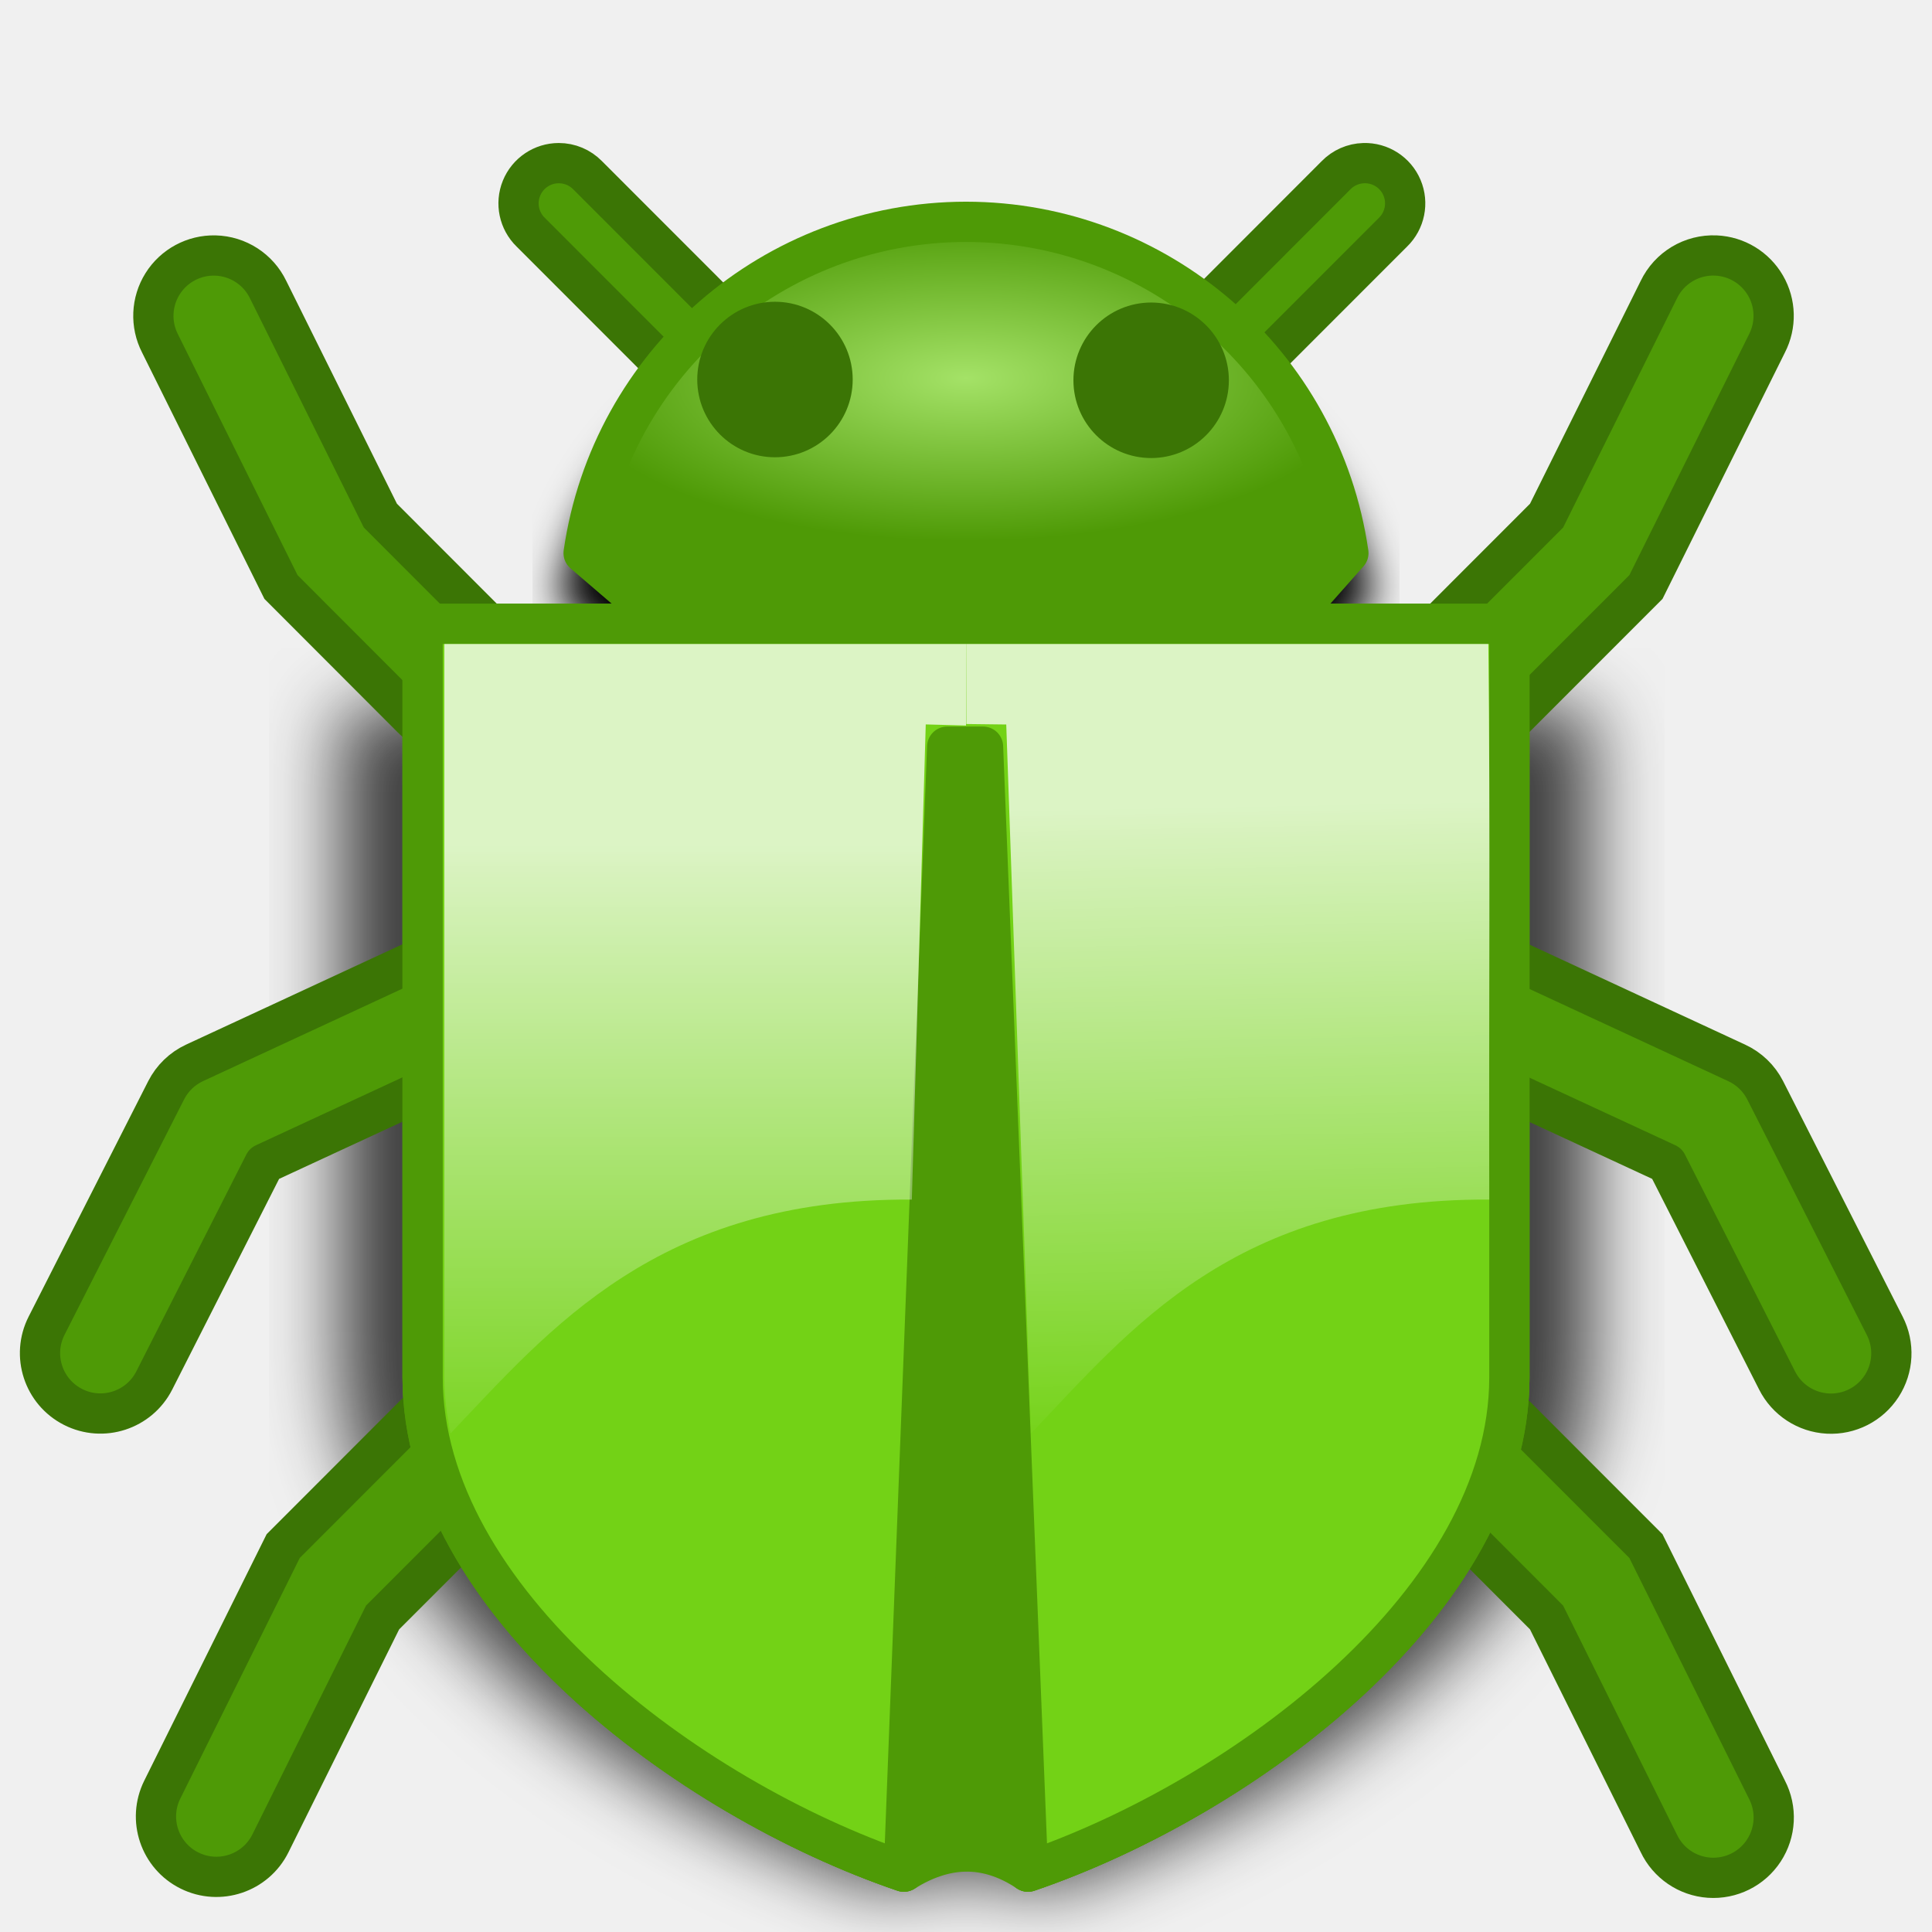
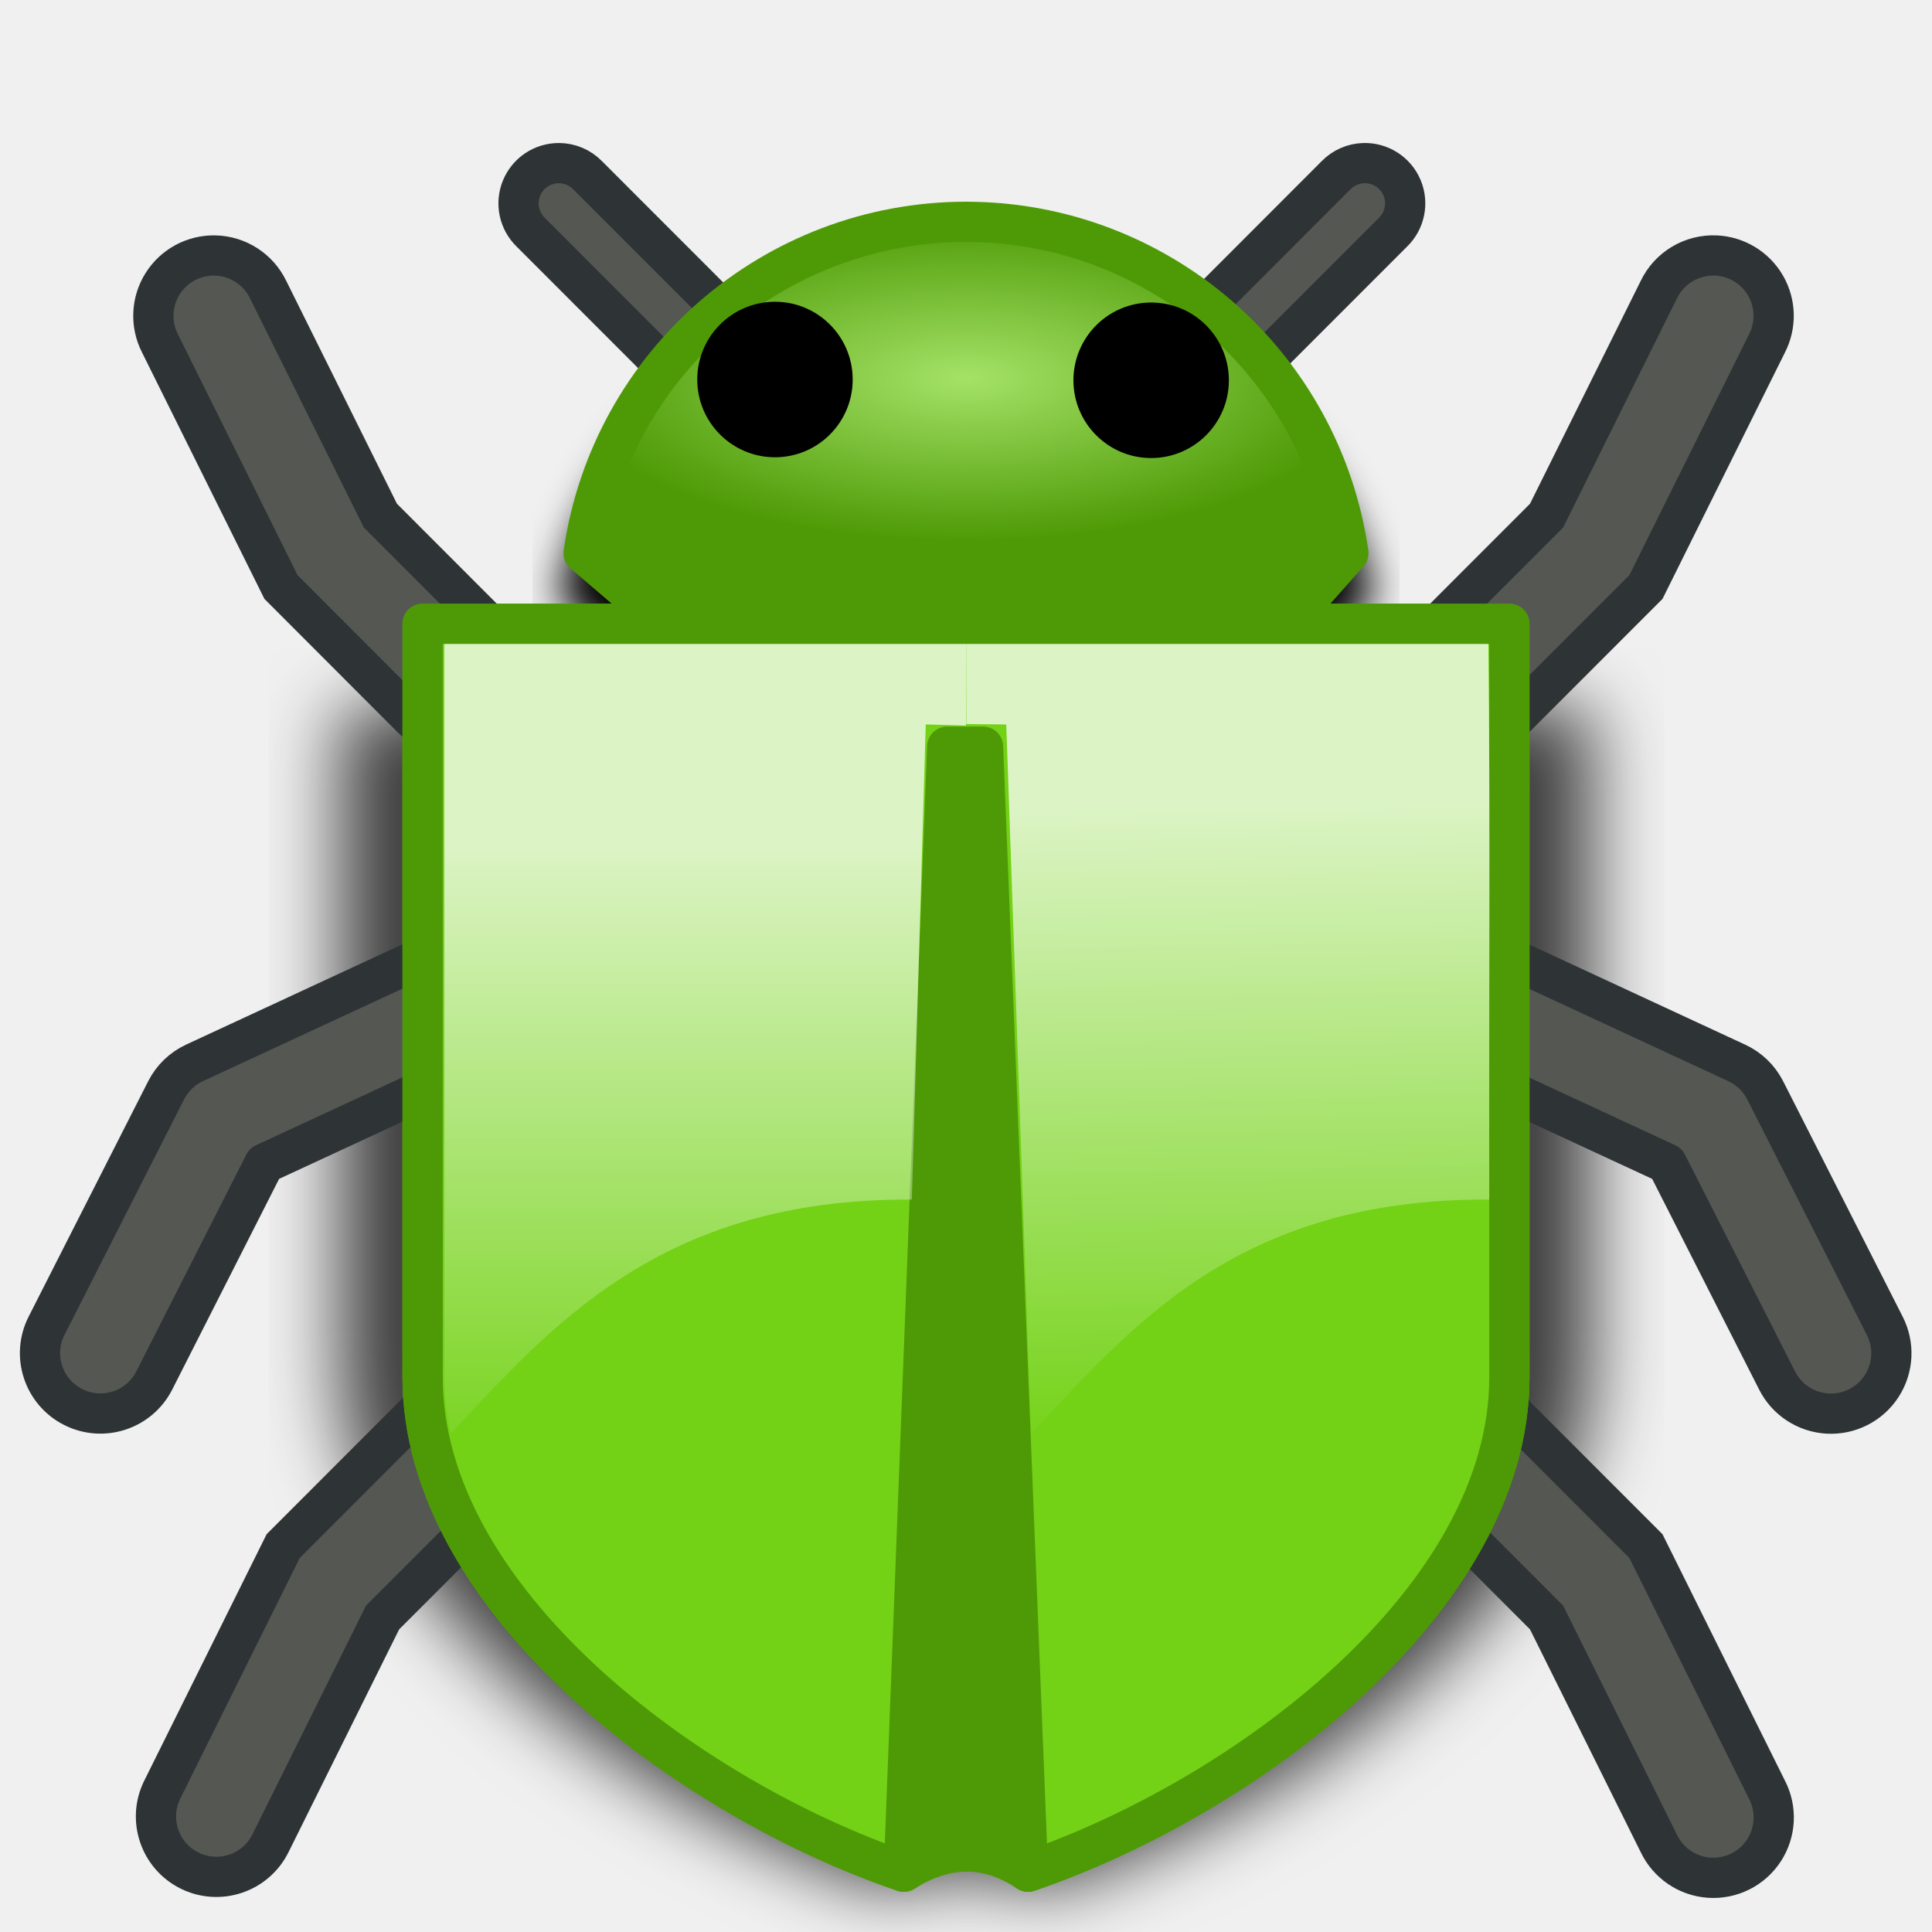
<svg xmlns="http://www.w3.org/2000/svg" xmlns:xlink="http://www.w3.org/1999/xlink" width="48" height="48">
  <defs>
    <linearGradient id="c">
      <stop offset="0" stop-color="#a4e267" />
      <stop offset="1" stop-color="#4e9a06" />
    </linearGradient>
    <linearGradient id="b">
      <stop offset="0" stop-color="#fff" />
      <stop offset="1" stop-color="#fff" stop-opacity="0" />
    </linearGradient>
    <linearGradient id="a">
      <stop offset="0" stop-color="#fff" />
      <stop offset="1" stop-color="#fff" stop-opacity="0" />
    </linearGradient>
    <linearGradient xlink:href="#a" id="g" x1="17" y1="21" x2="17" y2="37" gradientUnits="userSpaceOnUse" />
    <linearGradient xlink:href="#b" id="h" x1="32" y1="20" x2="32.301" y2="36" gradientUnits="userSpaceOnUse" />
    <radialGradient xlink:href="#c" id="f" cx="24" cy="8.21" fx="24" fy="8.21" r="10" gradientTransform="matrix(1 -.00066 .00027 .4042 -.002 6.097)" gradientUnits="userSpaceOnUse" />
    <filter id="e" x="-.077" width="1.155" y="-.067" height="1.135" color-interpolation-filters="sRGB">
      <feGaussianBlur stdDeviation=".87" />
    </filter>
    <filter id="d" x="-.066" width="1.132" y="-.115" height="1.23" color-interpolation-filters="sRGB">
      <feGaussianBlur stdDeviation=".524" />
    </filter>
  </defs>
  <path d="M23.997 5.511a9.607 9.607 0 0 0-9.497 8.23l3.15 2.702h13.453L33.5 13.74a9.607 9.607 0 0 0-9.503-8.229z" transform="matrix(1 0 0 .82332 0 3.462)" stroke="#000" stroke-width="1.102" stroke-linecap="round" stroke-linejoin="round" filter="url(#d)" />
  <path d="M10.5 18.982V34.23c.008 5.517 6.568 10.432 11.956 12.271.992-.62 2.015-.711 3.084 0 5.387-1.84 11.952-6.754 11.96-12.271V18.982z" transform="matrix(1.11111 0 0 1.0357 -2.667 -1.66)" opacity=".75" stroke="#000" stroke-width=".932" stroke-linecap="round" stroke-linejoin="round" filter="url(#e)" />
  <path d="M10.5 15.5v18.729c.008 5.517 6.568 10.432 11.956 12.271.992-.62 2.015-.711 3.084 0 5.387-1.84 11.952-6.754 11.96-12.271V15.5z" fill="#4e9a06" stroke="#4e9a06" stroke-linecap="round" stroke-linejoin="round" />
-   <path style="line-height:normal;font-variant-ligatures:normal;font-variant-position:normal;font-variant-caps:normal;font-variant-numeric:normal;font-variant-alternates:normal;font-feature-settings:normal;text-indent:0;text-align:start;text-decoration-line:none;text-decoration-style:solid;text-decoration-color:#000;text-transform:none;text-orientation:mixed;white-space:normal;shape-padding:0;isolation:auto;mix-blend-mode:normal;solid-color:#000;solid-opacity:1" d="M13.883 4.053a1 1 0 0 0-.697 1.717l3.084 3.085a1 1 0 1 0 1.414-1.414L14.6 4.355a1 1 0 0 0-.717-.302zm19.997 0a1 1 0 0 0-.687.302L30.11 7.441a1 1 0 1 0 1.414 1.414l3.084-3.085a1 1 0 0 0-.726-1.717z" color="#000" font-weight="400" font-family="sans-serif" overflow="visible" fill="#4e9a06" stroke="#3b7505" stroke-linecap="round" enable-background="accumulate" />
+   <path style="line-height:normal;font-variant-ligatures:normal;font-variant-position:normal;font-variant-caps:normal;font-variant-numeric:normal;font-variant-alternates:normal;font-feature-settings:normal;text-indent:0;text-align:start;text-decoration-line:none;text-decoration-style:solid;text-decoration-color:#000;text-transform:none;text-orientation:mixed;white-space:normal;shape-padding:0;isolation:auto;mix-blend-mode:normal;solid-color:#000;solid-opacity:1" d="M13.883 4.053a1 1 0 0 0-.697 1.717l3.084 3.085a1 1 0 1 0 1.414-1.414L14.6 4.355a1 1 0 0 0-.717-.302zm19.997 0a1 1 0 0 0-.687.302L30.11 7.441a1 1 0 1 0 1.414 1.414l3.084-3.085a1 1 0 0 0-.726-1.717z" color="#000" font-weight="400" font-family="sans-serif" overflow="visible" fill="#555753" stroke="#2e3436" stroke-linecap="round" enable-background="accumulate" />
  <path d="M23.997 5.511a9.607 9.607 0 0 0-9.497 8.23l3.15 2.702h13.453L33.5 13.74a9.607 9.607 0 0 0-9.503-8.229z" fill="url(#f)" stroke="#4e9a06" stroke-linecap="round" stroke-linejoin="round" />
-   <path style="line-height:normal;font-variant-ligatures:normal;font-variant-position:normal;font-variant-caps:normal;font-variant-numeric:normal;font-variant-alternates:normal;font-feature-settings:normal;text-indent:0;text-align:start;text-decoration-line:none;text-decoration-style:solid;text-decoration-color:#000;text-transform:none;text-orientation:mixed;white-space:normal;shape-padding:0;isolation:auto;mix-blend-mode:normal;solid-color:#000;solid-opacity:1" d="M36.78 23.645a1.5 1.5 0 0 0-.535 2.867l5.17 2.396 2.736 5.389a1.5 1.5 0 1 0 2.674-1.36l-2.97-5.85a1.5 1.5 0 0 0-.708-.68l-5.64-2.616a1.5 1.5 0 0 0-.727-.146zm-25.621-.002a1.5 1.5 0 0 0-.684.148l-5.64 2.615a1.5 1.5 0 0 0-.707.682l-2.971 5.85a1.5 1.5 0 1 0 2.676 1.359l2.734-5.389 5.17-2.396a1.5 1.5 0 0 0-.578-2.87z" color="#000" font-weight="400" font-family="sans-serif" overflow="visible" fill="#4e9a06" stroke="#3b7505" stroke-linecap="round" stroke-linejoin="round" enable-background="accumulate" />
-   <path style="line-height:normal;font-variant-ligatures:normal;font-variant-position:normal;font-variant-caps:normal;font-variant-numeric:normal;font-variant-alternates:normal;font-feature-settings:normal;text-indent:0;text-align:start;text-decoration-line:none;text-decoration-style:solid;text-decoration-color:#000;text-transform:none;text-orientation:mixed;white-space:normal;shape-padding:0;isolation:auto;mix-blend-mode:normal;solid-color:#000;solid-opacity:1" d="M11.325 34.7a1.5 1.5 0 0 0-1.031.452l-3.258 3.26-3.004 6.05a1.5 1.5 0 1 0 2.687 1.335l2.786-5.611 2.912-2.913a1.5 1.5 0 0 0-1.092-2.574zm25.235-.003a1.5 1.5 0 0 0-1.046 2.576l2.91 2.913 2.788 5.61a1.5 1.5 0 1 0 2.687-1.333l-3.006-6.05-3.258-3.26a1.5 1.5 0 0 0-1.076-.456zM5.346 6.348a1.5 1.5 0 0 0-1.37 2.185l3.005 6.051 3.256 3.26a1.5 1.5 0 1 0 2.123-2.121L9.45 12.81 6.663 7.199a1.5 1.5 0 0 0-1.317-.851zm37.287 0a1.5 1.5 0 0 0-1.421.851l-2.788 5.612-2.91 2.912a1.5 1.5 0 1 0 2.121 2.12l3.258-3.259 3.006-6.05a1.5 1.5 0 0 0-1.266-2.186z" color="#000" font-weight="400" font-family="sans-serif" overflow="visible" fill="#4e9a06" stroke="#3b7505" stroke-linecap="round" enable-background="accumulate" />
+   <path style="line-height:normal;font-variant-ligatures:normal;font-variant-position:normal;font-variant-caps:normal;font-variant-numeric:normal;font-variant-alternates:normal;font-feature-settings:normal;text-indent:0;text-align:start;text-decoration-line:none;text-decoration-style:solid;text-decoration-color:#000;text-transform:none;text-orientation:mixed;white-space:normal;shape-padding:0;isolation:auto;mix-blend-mode:normal;solid-color:#000;solid-opacity:1" d="M36.78 23.645a1.5 1.5 0 0 0-.535 2.867l5.17 2.396 2.736 5.389a1.5 1.5 0 1 0 2.674-1.36l-2.97-5.85a1.5 1.5 0 0 0-.708-.68l-5.64-2.616a1.5 1.5 0 0 0-.727-.146zm-25.621-.002a1.5 1.5 0 0 0-.684.148l-5.64 2.615a1.5 1.5 0 0 0-.707.682l-2.971 5.85a1.5 1.5 0 1 0 2.676 1.359l2.734-5.389 5.17-2.396a1.5 1.5 0 0 0-.578-2.87z" color="#000" font-weight="400" font-family="sans-serif" overflow="visible" fill="#555753" stroke="#2e3436" stroke-linecap="round" stroke-linejoin="round" enable-background="accumulate" />
+   <path style="line-height:normal;font-variant-ligatures:normal;font-variant-position:normal;font-variant-caps:normal;font-variant-numeric:normal;font-variant-alternates:normal;font-feature-settings:normal;text-indent:0;text-align:start;text-decoration-line:none;text-decoration-style:solid;text-decoration-color:#000;text-transform:none;text-orientation:mixed;white-space:normal;shape-padding:0;isolation:auto;mix-blend-mode:normal;solid-color:#000;solid-opacity:1" d="M11.325 34.7a1.5 1.5 0 0 0-1.031.452l-3.258 3.26-3.004 6.05a1.5 1.5 0 1 0 2.687 1.335l2.786-5.611 2.912-2.913a1.5 1.5 0 0 0-1.092-2.574zm25.235-.003a1.5 1.5 0 0 0-1.046 2.576l2.91 2.913 2.788 5.61a1.5 1.5 0 1 0 2.687-1.333l-3.006-6.05-3.258-3.26a1.5 1.5 0 0 0-1.076-.456zM5.346 6.348a1.5 1.5 0 0 0-1.37 2.185l3.005 6.051 3.256 3.26a1.5 1.5 0 1 0 2.123-2.121L9.45 12.81 6.663 7.199a1.5 1.5 0 0 0-1.317-.851zm37.287 0a1.5 1.5 0 0 0-1.421.851l-2.788 5.612-2.91 2.912a1.5 1.5 0 1 0 2.121 2.12l3.258-3.259 3.006-6.05a1.5 1.5 0 0 0-1.266-2.186z" font-weight="400" overflow="visible" enable-background="accumulate" font-family="sans-serif" stroke-linecap="round" stroke="#2e3436" fill="#555753" color="#000" />
  <path d="M10.5 15.5v18.729c.008 5.517 6.568 10.432 11.956 12.271V18.551h3.084V46.5c5.387-1.84 11.952-6.754 11.96-12.271V15.5z" fill="#73d216" stroke="#4e9a06" stroke-linecap="round" stroke-linejoin="round" />
-   <ellipse cx="19.254" cy="9.429" rx="1.431" ry="1.432" fill="#3b7505" stroke="#3b7505" stroke-linecap="round" stroke-linejoin="round" />
-   <ellipse cy="9.448" cx="28.6" rx="1.431" ry="1.432" fill="#3b7505" stroke="#3b7505" stroke-linecap="round" stroke-linejoin="round" />
+   <ellipse cx="19.254" cy="9.429" rx="1.431" ry="1.432" stroke="#000" stroke-linecap="round" stroke-linejoin="round" />
+   <ellipse cy="9.448" cx="28.6" rx="1.431" ry="1.432" stroke="#000" stroke-linecap="round" stroke-linejoin="round" />
  <path d="M11.582 35.307V16.552h24.856V35.21" opacity=".5" fill="none" stroke="#fff" stroke-linecap="round" />
  <path d="M10.5 15.5v18.729c.008 5.517 6.568 10.432 11.956 12.271l1.077-27.949h.89L25.54 46.5c5.387-1.84 11.952-6.754 11.96-12.271V15.5z" fill="#73d216" stroke="#4e9a06" stroke-linecap="round" stroke-linejoin="round" />
  <path d="M11.039 16v18.229c0 .467.064.927.154 1.384 2.457-2.577 5.142-5.846 11.461-5.81L23 17.998l1 .027.008-2.025z" opacity=".75" fill="url(#g)" />
  <path d="M24.008 16v1.988L25 18l.615 17.613c2.458-2.577 5.066-5.846 11.385-5.81-.013-4.601.03-9.202-.023-13.803z" opacity=".75" fill="url(#h)" />
</svg>
